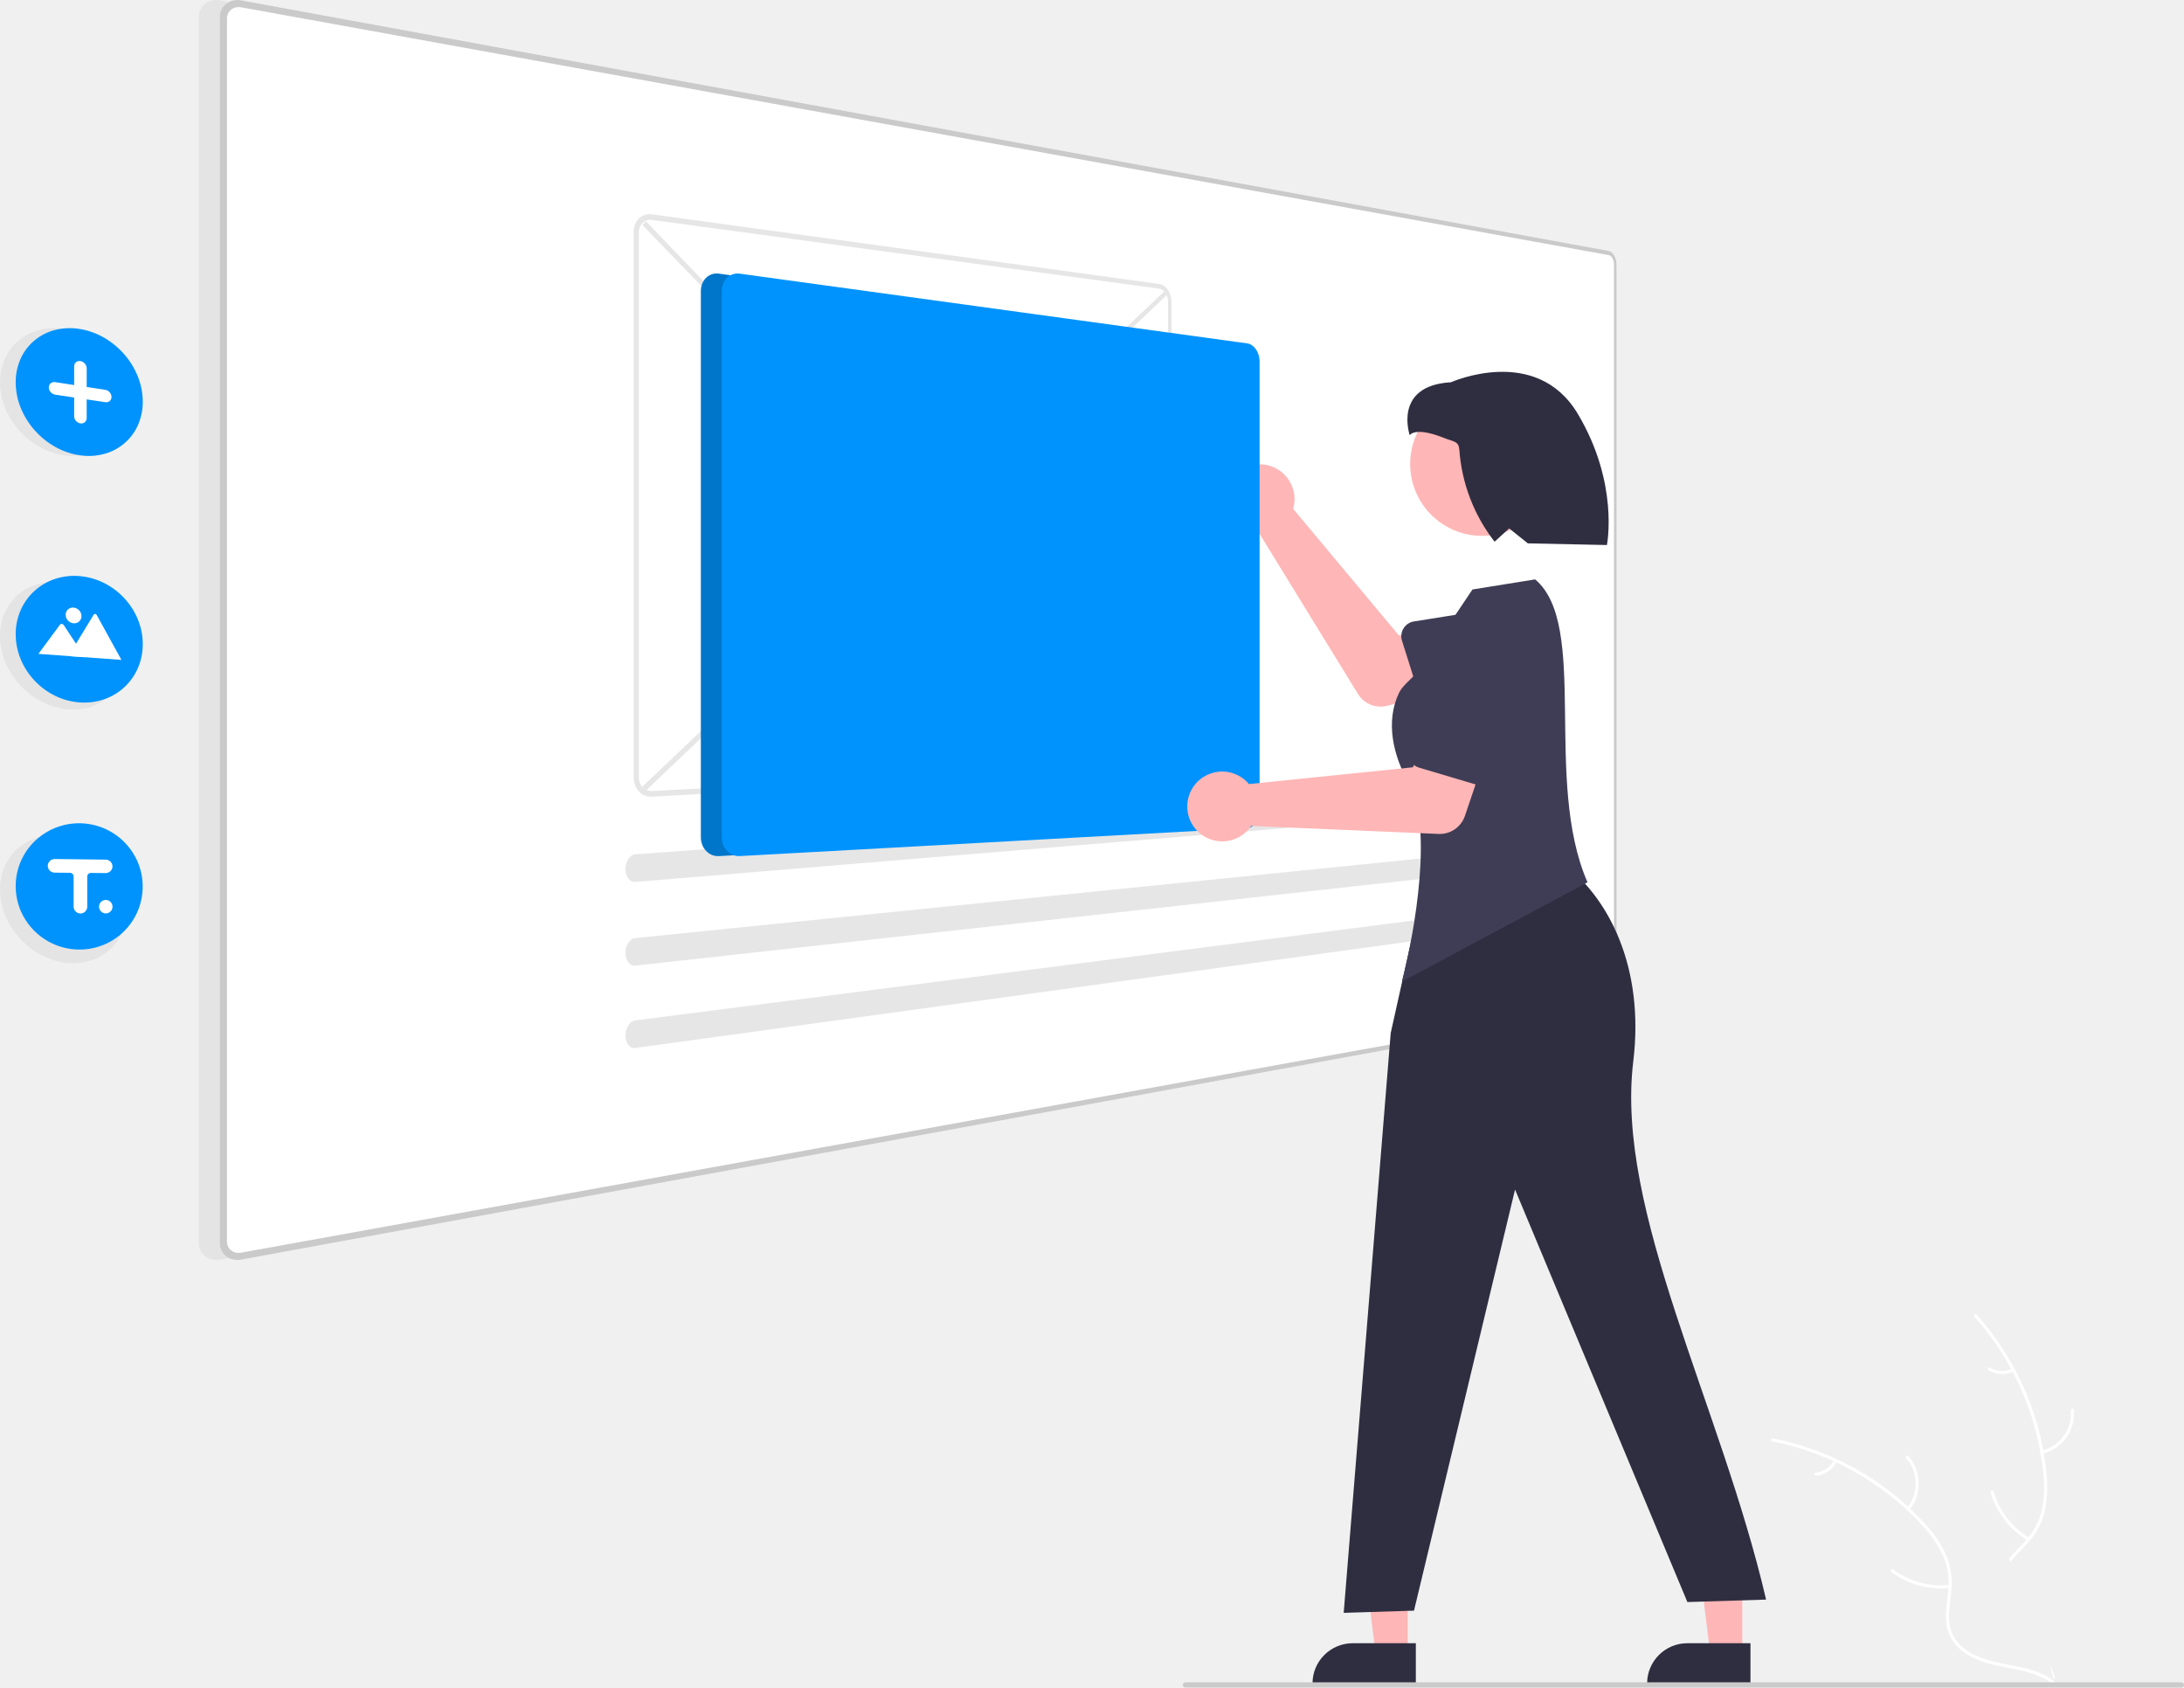
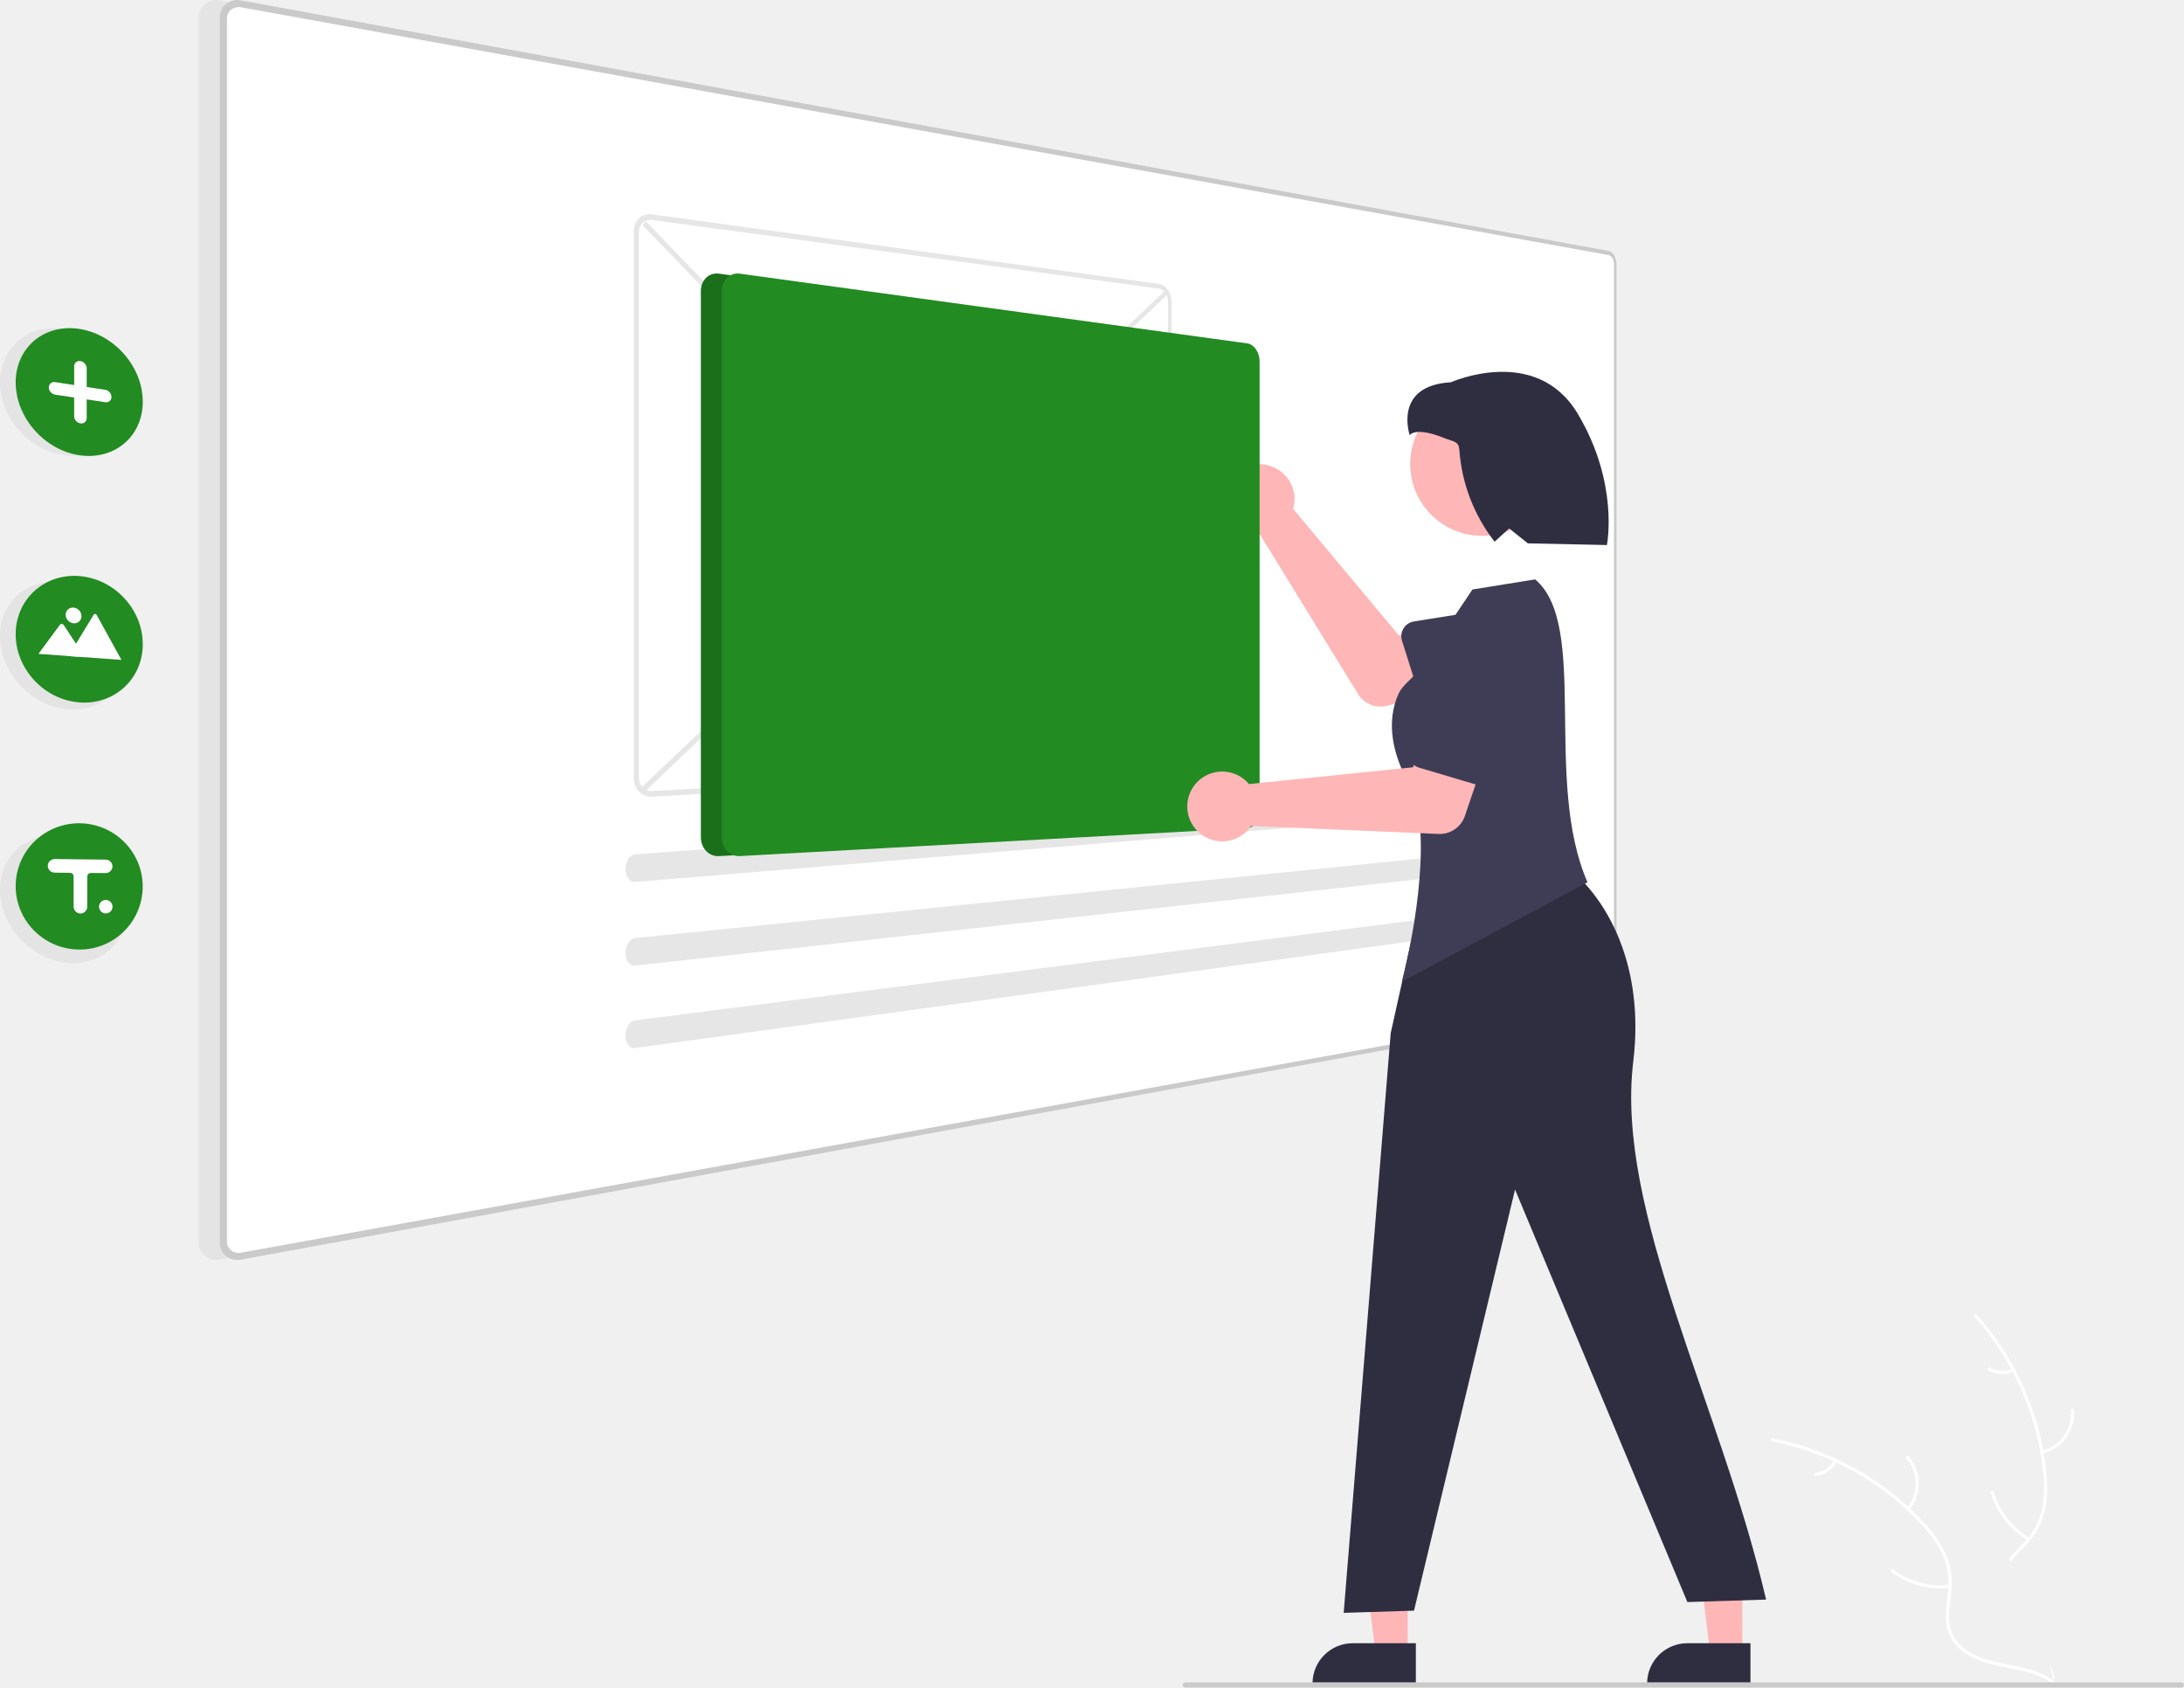
<svg xmlns="http://www.w3.org/2000/svg" data-name="Layer 1" width="835.459" height="645.47" viewBox="0 0 835.459 645.47">
  <path d="M983.112,692.03c-3.318-26.678-19.851-52.964-45.294-61.646a123.863,123.863,0,0,1-.006,85.04c-3.91,10.575-9.359,21.93-5.682,32.589,2.288,6.632,7.886,11.706,14.142,14.878,6.257,3.173,13.202,4.685,20.059,6.167l1.35,1.116C978.566,745.594,986.429,718.708,983.112,692.03Z" transform="translate(-182.2707 -127.2652)" fill="#f0f0f0" />
  <path d="M937.565,630.889a105.87,105.87,0,0,1,26.319,59.583,45.591,45.591,0,0,1-.519,14.275,26.149,26.149,0,0,1-6.503,12.128c-2.931,3.221-6.303,6.175-8.4,10.052a16.011,16.011,0,0,0-.782,13.071c1.852,5.311,5.501,9.64,9.218,13.749,4.126,4.563,8.484,9.236,10.238,15.285.213.733,1.337.36,1.125-.371-3.051-10.524-13.268-16.502-18.14-25.981-2.273-4.423-3.228-9.558-1.096-14.227,1.864-4.083,5.338-7.133,8.334-10.368a27.903,27.903,0,0,0,6.801-11.622,42.148,42.148,0,0,0,1.066-14.203,102.712,102.712,0,0,0-7.502-31.213,107.747,107.747,0,0,0-19.374-31.048c-.507-.567-1.287.325-.784.889Z" transform="translate(-182.2707 -127.2652)" fill="#fff" />
  <path d="M963.565,683.302a15.884,15.884,0,0,0,12.091-16.639c-.06-.76-1.244-.702-1.184.059a14.708,14.708,0,0,1-11.279,15.455c-.742.176-.366,1.3.371,1.125Z" transform="translate(-182.2707 -127.2652)" fill="#fff" />
  <path d="M958.563,715.438a30.615,30.615,0,0,1-13.671-17.632c-.215-.732-1.34-.36-1.125.371a31.844,31.844,0,0,0,14.264,18.319c.657.39,1.186-.671.533-1.058Z" transform="translate(-182.2707 -127.2652)" fill="#fff" />
  <path d="M951.984,650.792a8.991,8.991,0,0,1-8.52-.433c-.652-.398-1.18.663-.533,1.058a10.075,10.075,0,0,0,9.425.499.612.612,0,0,0,.377-.748.595.595,0,0,0-.748-.377Z" transform="translate(-182.2707 -127.2652)" fill="#fff" />
  <path d="M860.264,678.035c.4.26.8.52,1.2.79a118.407,118.407,0,0,1,15.14,11.82c.37.33.74.67,1.1,1.01a124.827,124.827,0,0,1,27.11,37.11,121.222,121.222,0,0,1,6.64,17.18c2.45,8.13,4.46,17.14,9.31,23.79a20.796,20.796,0,0,0,1.62,2h43.83c.1-.05.2-.09.3-.14l1.75.08c-.07-.31-.15-.63-.22-.94-.04-.18-.09-.36-.13-.54-.03-.12-.06-.24-.08-.35-.01-.04-.02-.08-.03-.11-.02-.11-.05-.21-.07-.31q-.66-2.685-1.36-5.37c0-.01,0-.01-.01-.02-3.59-13.63-8.35-27.08-15-39.38-.2-.37-.4-.75-.62-1.12a115.674,115.674,0,0,0-10.39-15.76,102.258,102.258,0,0,0-6.81-7.79,85.037,85.037,0,0,0-21.28-15.94c-15.72-8.3-33.92-11.48-50.72-6.41C861.114,677.765,860.694,677.895,860.264,678.035Z" transform="translate(-182.2707 -127.2652)" fill="#f0f0f0" />
  <path d="M860.362,678.591A105.87,105.87,0,0,1,917.25,710.319a45.591,45.591,0,0,1,8.181,11.71A26.149,26.149,0,0,1,927.54,735.629c-.401,4.336-1.314,8.725-.655,13.084a16.011,16.011,0,0,0,7.245,10.907c4.676,3.126,10.197,4.385,15.638,5.429,6.042,1.159,12.335,2.267,17.377,6.04.611.457,1.285-.517.675-.974-8.773-6.566-20.529-5.188-30.126-9.823-4.478-2.163-8.332-5.688-9.441-10.699-.97-4.382-.033-8.909.412-13.296a27.903,27.903,0,0,0-1.567-13.374,42.148,42.148,0,0,0-7.7-11.981,102.712,102.712,0,0,0-24.782-20.406,107.747,107.747,0,0,0-34.163-13.126c-.746-.148-.832,1.035-.091,1.182Z" transform="translate(-182.2707 -127.2652)" fill="#fff" />
  <path d="M912.678,704.786a15.884,15.884,0,0,0-.364-20.565c-.506-.57-1.416.189-.91.76a14.708,14.708,0,0,1,.299,19.13c-.486.587.491,1.259.974.675Z" transform="translate(-182.2707 -127.2652)" fill="#fff" />
  <path d="M928.033,733.457a30.615,30.615,0,0,1-21.531-5.847c-.613-.455-1.286.519-.675.974a31.844,31.844,0,0,0,22.418,6.039c.759-.084.543-1.25-.212-1.166Z" transform="translate(-182.2707 -127.2652)" fill="#fff" />
  <path d="M883.858,685.802a8.991,8.991,0,0,1-7.064,4.785c-.76.075-.543,1.24.212,1.166a10.075,10.075,0,0,0,7.826-5.276.612.612,0,0,0-.15-.824.595.595,0,0,0-.824.15Z" transform="translate(-182.2707 -127.2652)" fill="#fff" />
  <path id="a0650842-7e0d-4738-afc6-e49dd139c2fd-984" data-name="Path 1" d="M789.69,223.246l-523.083-95.836a8.036,8.036,0,0,0-3.22.038,6.641,6.641,0,0,0-2.642,1.234,6.214,6.214,0,0,0-1.788,2.227,6.938,6.938,0,0,0-.657,3.008v468.623a6.941,6.941,0,0,0,.655,3.009,6.214,6.214,0,0,0,1.786,2.228,6.641,6.641,0,0,0,2.641,1.236,8.034,8.034,0,0,0,3.22.04l523.088-95.837a2.475,2.475,0,0,0,1.163-.59,4.426,4.426,0,0,0,.947-1.2,6.729,6.729,0,0,0,.637-1.637,7.865,7.865,0,0,0,.234-1.9v-279.3a7.866,7.866,0,0,0-.233-1.905,6.736,6.736,0,0,0-.637-1.638,4.433,4.433,0,0,0-.947-1.2,2.479,2.479,0,0,0-1.163-.591Z" transform="translate(-182.2707 -127.2652)" fill="#e4e4e4" />
  <path id="ab230013-2870-4714-bfc2-3c974790ba7e-985" data-name="Path 1" d="M797.69,223.246l-523.083-95.836a8.036,8.036,0,0,0-3.22.038,6.641,6.641,0,0,0-2.642,1.234,6.214,6.214,0,0,0-1.788,2.227,6.938,6.938,0,0,0-.657,3.008v468.623a6.941,6.941,0,0,0,.655,3.009,6.214,6.214,0,0,0,1.786,2.228,6.641,6.641,0,0,0,2.641,1.236,8.034,8.034,0,0,0,3.22.04l523.088-95.837a2.475,2.475,0,0,0,1.163-.59,4.426,4.426,0,0,0,.947-1.2,6.729,6.729,0,0,0,.637-1.637,7.865,7.865,0,0,0,.234-1.9v-279.3a7.866,7.866,0,0,0-.233-1.905,6.736,6.736,0,0,0-.637-1.638,4.433,4.433,0,0,0-.947-1.2,2.479,2.479,0,0,0-1.163-.591Z" transform="translate(-182.2707 -127.2652)" fill="#fff" />
  <path id="efb73e9a-ed9f-4c58-9f24-e2c56f2a395b-986" data-name="Path 2" d="M797.69,223.246l-523.083-95.836a8.036,8.036,0,0,0-3.22.038,6.641,6.641,0,0,0-2.642,1.234,6.214,6.214,0,0,0-1.788,2.227,6.938,6.938,0,0,0-.657,3.008v468.623a6.941,6.941,0,0,0,.655,3.009,6.214,6.214,0,0,0,1.786,2.228,6.641,6.641,0,0,0,2.641,1.236,8.034,8.034,0,0,0,3.22.04l523.088-95.837a2.475,2.475,0,0,0,1.163-.59,4.426,4.426,0,0,0,.947-1.2,6.729,6.729,0,0,0,.637-1.637,7.865,7.865,0,0,0,.234-1.9v-279.3a7.866,7.866,0,0,0-.233-1.905,6.736,6.736,0,0,0-.637-1.638,4.433,4.433,0,0,0-.947-1.2,2.479,2.479,0,0,0-1.163-.591Zm1.99,284.812a5.247,5.247,0,0,1-.156,1.272,4.489,4.489,0,0,1-.425,1.093,2.95,2.95,0,0,1-.632.8,1.649,1.649,0,0,1-.775.392l-523.08,94.773a5.349,5.349,0,0,1-2.145-.03,4.426,4.426,0,0,1-1.757-.825,4.142,4.142,0,0,1-1.188-1.484,4.627,4.627,0,0,1-.436-2v-467.634a4.629,4.629,0,0,1,.435-2,4.143,4.143,0,0,1,1.187-1.486,4.423,4.423,0,0,1,1.756-.826,5.35,5.35,0,0,1,2.145-.031l523.083,94.776a1.648,1.648,0,0,1,.775.392,2.95,2.95,0,0,1,.632.8,4.491,4.491,0,0,1,.426,1.092,5.244,5.244,0,0,1,.156,1.272v279.653Z" transform="translate(-182.2707 -127.2652)" fill="#cacaca" />
  <path id="f96011ca-2547-471d-b877-843add24502e-987" data-name="Path 3" d="M182.271,273.534a21.866,21.866,0,0,1,1.981-9.268,19.536,19.536,0,0,1,5.372-6.926,20.088,20.088,0,0,1,7.887-3.913,23.237,23.237,0,0,1,9.529-.287,27.514,27.514,0,0,1,9.389,3.485,30.257,30.257,0,0,1,7.565,6.386,29.632,29.632,0,0,1,5.05,8.378,26.08,26.08,0,0,1,1.842,9.518,21.937,21.937,0,0,1-1.842,8.96,19.59,19.59,0,0,1-5.05,6.846,19.937,19.937,0,0,1-7.565,4.092,22.86,22.86,0,0,1-9.389.638h0a27.188,27.188,0,0,1-9.524-3.184,30.185,30.185,0,0,1-7.884-6.305,29.778,29.778,0,0,1-5.373-8.553A26.191,26.191,0,0,1,182.271,273.534Z" transform="translate(-182.2707 -127.2652)" fill="#e4e4e4" />
  <path id="e2afd39c-bfa9-4aab-9b72-f2692ed67225-988" data-name="Path 3" d="M182.271,370.534a21.866,21.866,0,0,1,1.981-9.268,19.536,19.536,0,0,1,5.372-6.926,20.088,20.088,0,0,1,7.887-3.913,23.237,23.237,0,0,1,9.529-.287,27.514,27.514,0,0,1,9.389,3.485,30.257,30.257,0,0,1,7.565,6.386,29.632,29.632,0,0,1,5.05,8.378,26.08,26.08,0,0,1,1.842,9.518,21.937,21.937,0,0,1-1.842,8.96,19.59,19.59,0,0,1-5.05,6.846,19.937,19.937,0,0,1-7.565,4.092,22.86,22.86,0,0,1-9.389.638h0a27.188,27.188,0,0,1-9.524-3.184,30.185,30.185,0,0,1-7.884-6.305,29.778,29.778,0,0,1-5.373-8.553A26.191,26.191,0,0,1,182.271,370.534Z" transform="translate(-182.2707 -127.2652)" fill="#e4e4e4" />
  <path id="a7f5fcd6-9ca6-43fc-9a19-c5543edb3dc0-989" data-name="Path 3" d="M182.271,467.534a21.866,21.866,0,0,1,1.981-9.268,19.536,19.536,0,0,1,5.372-6.926,20.088,20.088,0,0,1,7.887-3.913,23.237,23.237,0,0,1,9.529-.287,27.514,27.514,0,0,1,9.389,3.485,30.257,30.257,0,0,1,7.565,6.386,29.632,29.632,0,0,1,5.05,8.378,26.08,26.08,0,0,1,1.842,9.518,21.937,21.937,0,0,1-1.842,8.96,19.59,19.59,0,0,1-5.05,6.846,19.937,19.937,0,0,1-7.565,4.092,22.86,22.86,0,0,1-9.389.638h0a27.188,27.188,0,0,1-9.524-3.184,30.185,30.185,0,0,1-7.884-6.305,29.778,29.778,0,0,1-5.373-8.553A26.191,26.191,0,0,1,182.271,467.534Z" transform="translate(-182.2707 -127.2652)" fill="#e4e4e4" />
-   <path id="bf82177c-c5c5-4721-a492-d21e500fa887-990" data-name="Path 3" d="M188.271,273.534a21.866,21.866,0,0,1,1.981-9.268,19.536,19.536,0,0,1,5.372-6.926,20.088,20.088,0,0,1,7.887-3.913,23.237,23.237,0,0,1,9.529-.287,27.514,27.514,0,0,1,9.389,3.485,30.257,30.257,0,0,1,7.565,6.386,29.632,29.632,0,0,1,5.05,8.378,26.08,26.08,0,0,1,1.842,9.518,21.937,21.937,0,0,1-1.842,8.96,19.59,19.59,0,0,1-5.05,6.846,19.937,19.937,0,0,1-7.565,4.092,22.86,22.86,0,0,1-9.389.638h0a27.188,27.188,0,0,1-9.524-3.184,30.185,30.185,0,0,1-7.884-6.305,29.778,29.778,0,0,1-5.373-8.553A26.191,26.191,0,0,1,188.271,273.534Z" transform="translate(-182.2707 -127.2652)" fill="#0093fd" />
-   <path id="fe313e0a-2048-439a-a54e-0e20ebfa32da-991" data-name="Path 4" d="M188.271,369.873a22.865,22.865,0,0,1,1.981-9.418,21.7,21.7,0,0,1,5.372-7.32,21.994,21.994,0,0,1,7.887-4.5,23.587,23.587,0,0,1,9.529-.991,25.758,25.758,0,0,1,9.389,2.791,27.178,27.178,0,0,1,7.565,5.827,26.864,26.864,0,0,1,5.05,8,25.028,25.028,0,0,1,1.841,9.393,22.9,22.9,0,0,1-1.842,9.1,21.766,21.766,0,0,1-12.615,11.87,23.394,23.394,0,0,1-9.389,1.331h0a25.609,25.609,0,0,1-9.524-2.48,27.214,27.214,0,0,1-13.255-13.885A25.1,25.1,0,0,1,188.271,369.873Z" transform="translate(-182.2707 -127.2652)" fill="#0093fd" />
-   <path id="bd4ad8d1-9beb-4dfd-9043-04087d822fa4-992" data-name="Path 5" d="M188.271,466.212a23.912,23.912,0,0,1,7.353-17.281,24.417,24.417,0,0,1,39.415,8.223,24.109,24.109,0,0,1-21.999,33.304h0a24.465,24.465,0,0,1-22.78-14.675A24.029,24.029,0,0,1,188.271,466.212Z" transform="translate(-182.2707 -127.2652)" fill="#0093fd" />
+   <path id="bf82177c-c5c5-4721-a492-d21e500fa887-990" data-name="Path 3" d="M188.271,273.534a21.866,21.866,0,0,1,1.981-9.268,19.536,19.536,0,0,1,5.372-6.926,20.088,20.088,0,0,1,7.887-3.913,23.237,23.237,0,0,1,9.529-.287,27.514,27.514,0,0,1,9.389,3.485,30.257,30.257,0,0,1,7.565,6.386,29.632,29.632,0,0,1,5.05,8.378,26.08,26.08,0,0,1,1.842,9.518,21.937,21.937,0,0,1-1.842,8.96,19.59,19.59,0,0,1-5.05,6.846,19.937,19.937,0,0,1-7.565,4.092,22.86,22.86,0,0,1-9.389.638h0a27.188,27.188,0,0,1-9.524-3.184,30.185,30.185,0,0,1-7.884-6.305,29.778,29.778,0,0,1-5.373-8.553A26.191,26.191,0,0,1,188.271,273.534Z" transform="translate(-182.2707 -127.2652)" fill="forestgreen" />
+   <path id="fe313e0a-2048-439a-a54e-0e20ebfa32da-991" data-name="Path 4" d="M188.271,369.873a22.865,22.865,0,0,1,1.981-9.418,21.7,21.7,0,0,1,5.372-7.32,21.994,21.994,0,0,1,7.887-4.5,23.587,23.587,0,0,1,9.529-.991,25.758,25.758,0,0,1,9.389,2.791,27.178,27.178,0,0,1,7.565,5.827,26.864,26.864,0,0,1,5.05,8,25.028,25.028,0,0,1,1.841,9.393,22.9,22.9,0,0,1-1.842,9.1,21.766,21.766,0,0,1-12.615,11.87,23.394,23.394,0,0,1-9.389,1.331h0a25.609,25.609,0,0,1-9.524-2.48,27.214,27.214,0,0,1-13.255-13.885A25.1,25.1,0,0,1,188.271,369.873Z" transform="translate(-182.2707 -127.2652)" fill="forestgreen" />
+   <path id="bd4ad8d1-9beb-4dfd-9043-04087d822fa4-992" data-name="Path 5" d="M188.271,466.212a23.912,23.912,0,0,1,7.353-17.281,24.417,24.417,0,0,1,39.415,8.223,24.109,24.109,0,0,1-21.999,33.304h0a24.465,24.465,0,0,1-22.78-14.675A24.029,24.029,0,0,1,188.271,466.212Z" transform="translate(-182.2707 -127.2652)" fill="forestgreen" />
  <path id="a8cdce74-e5d0-4904-9e42-fa7998d61cd8-993" data-name="Path 6" d="M203.38,273.424l7.262,1.116v-7.16a2.154,2.154,0,0,1,.186-.9,1.91,1.91,0,0,1,.513-.678,1.955,1.955,0,0,1,.762-.391,2.269,2.269,0,0,1,.933-.04,2.713,2.713,0,0,1,.933.334,3.01,3.01,0,0,1,.762.63,2.959,2.959,0,0,1,.515.837,2.59,2.59,0,0,1,.191.955v7.15l7.124,1.093a2.641,2.641,0,0,1,.918.327,2.947,2.947,0,0,1,1.254,1.448,2.573,2.573,0,0,1,.185.947,2.16,2.16,0,0,1-.185.891,1.917,1.917,0,0,1-.5.674,1.941,1.941,0,0,1-.749.394,2.221,2.221,0,0,1-.918.048l-7.134-1.067v7.134a2.17,2.17,0,0,1-.188.9,1.95,1.95,0,0,1-.512.683,1.99,1.99,0,0,1-.76.4,2.274,2.274,0,0,1-.932.054,2.676,2.676,0,0,1-.934-.32,2.947,2.947,0,0,1-.763-.62,2.9,2.9,0,0,1-.515-.832,2.566,2.566,0,0,1-.186-.957v-7.16l-7.262-1.09a2.75,2.75,0,0,1-.948-.331,3.023,3.023,0,0,1-.775-.631,2.95,2.95,0,0,1-.523-.838,2.58,2.58,0,0,1-.192-.967,2.16,2.16,0,0,1,.192-.907,1.941,1.941,0,0,1,.523-.684,2.005,2.005,0,0,1,.775-.4A2.325,2.325,0,0,1,203.38,273.424Z" transform="translate(-182.2707 -127.2652)" fill="#fff" />
  <path id="b7a04d04-cd1f-49a6-9e27-762621fbfe12-994" data-name="Path 7" d="M208.477,378.198l20.166,1.462h.074l-9.457-17.17a.756.756,0,0,0-.245-.268.736.736,0,0,0-.161-.081.7.7,0,0,0-.177-.039.652.652,0,0,0-.176.008.614.614,0,0,0-.161.054.589.589,0,0,0-.245.227l-6.435,10.578-.31.509Z" transform="translate(-182.2707 -127.2652)" fill="#fff" />
  <path id="aee7be29-824b-4068-b60b-6c8751f56236-995" data-name="Path 8" d="M196.968,377.363l17.792,1.29-3.41-5.176-.246-.374-4.472-6.789a1.021,1.021,0,0,0-.291-.262,1.001,1.001,0,0,0-.173-.082.963.963,0,0,0-.192-.047.917.917,0,0,0-.191-.007.876.876,0,0,0-.183.032.83.83,0,0,0-.169.07.806.806,0,0,0-.15.106l-.015.018-.019.018-.015.019-.015.019Z" transform="translate(-182.2707 -127.2652)" fill="#fff" />
  <path id="ba3c0334-c882-4ee2-a1c6-8432d6f0f237-996" data-name="Ellipse 1" d="M210.423,359.664a3.219,3.219,0,0,1,1.177.336,3.415,3.415,0,0,1,.959.725,3.373,3.373,0,0,1,.646,1.008,3.119,3.119,0,0,1,.237,1.186,2.827,2.827,0,0,1-.237,1.146,2.671,2.671,0,0,1-.646.9,2.708,2.708,0,0,1-.959.563,2.92,2.92,0,0,1-1.177.139,3.216,3.216,0,0,1-1.179-.333,3.414,3.414,0,0,1-.964-.724,3.374,3.374,0,0,1-.651-1.01,3.12,3.12,0,0,1-.239-1.192,2.827,2.827,0,0,1,.239-1.15,2.671,2.671,0,0,1,.651-.9,2.71,2.71,0,0,1,.964-.558A2.924,2.924,0,0,1,210.423,359.664Z" transform="translate(-182.2707 -127.2652)" fill="#fff" />
  <path id="a6488acd-751d-43fe-95e8-3811e87b97c8-997" data-name="Rectangle 2" d="M428.034,428.109l199.68-189.457.856,1.5-199.288,189.56Z" transform="translate(-182.2707 -127.2652)" fill="#e6e6e6" />
  <path id="f4872601-d834-4ac9-b8ed-95180004a4aa-998" data-name="Rectangle 3" d="M428.066,213.376l1.252-1.5,199.234,206.825-.859,1.425Z" transform="translate(-182.2707 -127.2652)" fill="#e6e6e6" />
  <path id="fd144007-5a21-49cb-9314-d281c54acffb-999" data-name="Path 9" d="M625.694,235.886l-194.1-26.666a5.967,5.967,0,0,0-2.675.228,5.75,5.75,0,0,0-2.193,1.324,6.393,6.393,0,0,0-1.485,2.2,7.6,7.6,0,0,0-.547,2.878v208.94a7.948,7.948,0,0,0,.547,2.92,7.15,7.15,0,0,0,1.484,2.328,6.423,6.423,0,0,0,2.193,1.5,6.153,6.153,0,0,0,2.675.448l194.101-10.69a3.936,3.936,0,0,0,1.845-.6,5.323,5.323,0,0,0,1.5-1.421,7.089,7.089,0,0,0,1.01-2.037,8.192,8.192,0,0,0,.371-2.446v-172.02a8.5,8.5,0,0,0-.371-2.477,7.807,7.807,0,0,0-1.01-2.12,6.016,6.016,0,0,0-1.5-1.545A4.253,4.253,0,0,0,625.694,235.886Zm-194.1,193.95a4.394,4.394,0,0,1-1.909-.324,4.589,4.589,0,0,1-1.564-1.074,5.109,5.109,0,0,1-1.058-1.666,5.679,5.679,0,0,1-.39-2.083v-208.58a5.431,5.431,0,0,1,.39-2.051,4.569,4.569,0,0,1,1.058-1.574,4.108,4.108,0,0,1,1.564-.945,4.259,4.259,0,0,1,1.909-.167l194.1,26.305a3.035,3.035,0,0,1,1.319.532,4.294,4.294,0,0,1,1.074,1.1,5.575,5.575,0,0,1,.723,1.515,6.07,6.07,0,0,1,.266,1.771v172.267a5.854,5.854,0,0,1-.266,1.75,5.063,5.063,0,0,1-.723,1.456,3.8,3.8,0,0,1-1.074,1.014,2.809,2.809,0,0,1-1.319.423Z" transform="translate(-182.2707 -127.2652)" fill="#e6e6e6" />
  <g id="b5e30cc8-5ae1-449e-85b5-4004b80a7a56" data-name="b12ed9b2-cc32-4c4f-a9d5-2d1deb4d0e3e">
    <path id="a649d73e-ec59-4c3e-8cce-1f940f947e89-1000" data-name="Path 14" d="M425.164,454.051a2.96,2.96,0,0,0-1.427.554,4.493,4.493,0,0,0-1.158,1.251,6.417,6.417,0,0,0-.772,1.758,7.545,7.545,0,0,0-.267,2.082,7.013,7.013,0,0,0,.3,1.987,5.277,5.277,0,0,0,.78,1.58,3.515,3.515,0,0,0,1.147,1.023,2.6,2.6,0,0,0,1.4.315l339.804-28.137a1.164,1.164,0,0,0,.718-.329,2.717,2.717,0,0,0,.59-.828,5.284,5.284,0,0,0,.4-1.2,7.289,7.289,0,0,0,.156-1.458,7.068,7.068,0,0,0-.132-1.445,4.807,4.807,0,0,0-.384-1.169,2.339,2.339,0,0,0-.574-.779,1.046,1.046,0,0,0-.714-.264h-.06Z" transform="translate(-182.2707 -127.2652)" fill="#e6e6e6" />
  </g>
  <g id="a3d56c43-6c72-48a5-a1aa-00d4337a9f01" data-name="e10bb4bc-6df1-41b6-ac46-84090840b498">
    <path id="fcd1be7c-dd66-4ef0-bebb-a6cb75017f49-1001" data-name="Path 15" d="M425.164,486.071a3.043,3.043,0,0,0-1.427.593,4.679,4.679,0,0,0-1.158,1.278,6.612,6.612,0,0,0-.772,1.779,7.623,7.623,0,0,0-.267,2.095,6.927,6.927,0,0,0,.3,1.979,5.107,5.107,0,0,0,.78,1.559,3.376,3.376,0,0,0,1.145.991,2.556,2.556,0,0,0,1.4.277l339.806-37.486a1.2,1.2,0,0,0,.718-.349,2.824,2.824,0,0,0,.59-.845,5.418,5.418,0,0,0,.4-1.216,7.352,7.352,0,0,0,.156-1.463,7.015,7.015,0,0,0-.132-1.442,4.692,4.692,0,0,0-.384-1.158,2.249,2.249,0,0,0-.577-.76,1.021,1.021,0,0,0-.714-.245h-.06Z" transform="translate(-182.2707 -127.2652)" fill="#e6e6e6" />
  </g>
  <g id="b86b841b-6efa-4245-8922-ec58e5370162" data-name="e3c0a870-6a35-4470-a43f-0902a465f5fb">
    <path id="f8e452a4-70d1-4eed-9ead-ca836e74dca4-1002" data-name="Path 16" d="M425.164,517.573a3.132,3.132,0,0,0-1.427.632,4.868,4.868,0,0,0-1.158,1.31,6.81,6.81,0,0,0-.772,1.8,7.701,7.701,0,0,0-.267,2.101,6.843,6.843,0,0,0,.3,1.97,4.944,4.944,0,0,0,.78,1.538,3.246,3.246,0,0,0,1.145.96,2.519,2.519,0,0,0,1.4.239l339.806-46.683a1.238,1.238,0,0,0,.718-.368,2.934,2.934,0,0,0,.59-.861,5.548,5.548,0,0,0,.4-1.227,7.415,7.415,0,0,0,.156-1.467,6.961,6.961,0,0,0-.132-1.438,4.578,4.578,0,0,0-.384-1.148,2.163,2.163,0,0,0-.577-.744 1.0 1,0,0,0-.714-.226h-.06Z" transform="translate(-182.2707 -127.2652)" fill="#e6e6e6" />
  </g>
  <path id="fb3cf623-4c27-484d-8f36-79433da26778-1003" data-name="Path 17" d="M222.734,456.066l-19.398-.232a2.761,2.761,0,0,0-.954.135,2.726,2.726,0,0,0-.823.437,2.681,2.681,0,0,0-.624.687,2.653,2.653,0,0,0-.355.883,2.579,2.579,0,0,0,.057,1.124,2.615,2.615,0,0,0,.21.527,2.659,2.659,0,0,0,.743.873,2.694,2.694,0,0,0,1.605.547l5.834.053a1.413,1.413,0,0,1,1.29.857,1.379,1.379,0,0,1,.11.541v11.444a2.665,2.665,0,0,0,.594,1.739,2.692,2.692,0,0,0,1.579.95,2.613,2.613,0,0,0,2.8-1.472,2.581,2.581,0,0,0,.242-1.089v-11.54a1.371,1.371,0,0,1,1.372-1.37l.013 0,5.573.044a2.629,2.629,0,0,0,2.663-2.113,2.601,2.601,0,0,0-2.531-3.025Z" transform="translate(-182.2707 -127.2652)" fill="#fff" />
  <path id="a62d2508-f0bf-44ee-9014-84ffc49b2c41-1004" data-name="Ellipse 2" d="M222.735,471.484a2.575,2.575,0,1,1-2.371,1.573A2.567,2.567,0,0,1,222.735,471.484Z" transform="translate(-182.2707 -127.2652)" fill="#fff" />
  <path d="M677.383,319.825a13.389,13.389,0,0,1-.433,2.063l40.436,48.416,15.102-2.602,6.906,22.278-26.287,7.205a10.176,10.176,0,0,1-11.359-4.485l-37.581-61.139a13.352,13.352,0,1,1,13.216-11.736Z" transform="translate(-182.2707 -127.2652)" fill="#ffb6b6" />
  <path d="M719.176,367.605a5.718,5.718,0,0,1,3.966-2.643l28.369-4.524a15.896,15.896,0,0,1,9.65,30.292L735.241,403.332a5.724,5.724,0,0,1-7.961-3.426l-8.694-27.57A5.717,5.717,0,0,1,719.176,367.605Z" transform="translate(-182.2707 -127.2652)" fill="#3f3d56" />
  <polygon points="538.487 632.518 526.227 632.518 520.395 585.23 538.489 585.231 538.487 632.518" fill="#ffb6b6" />
  <path d="M723.884,771.668l-39.531-.001v-.5a15.387,15.387,0,0,1,15.386-15.386h.001l24.144.001Z" transform="translate(-182.2707 -127.2652)" fill="#2f2e41" />
  <polygon points="666.487 632.518 654.227 632.518 648.395 585.23 666.489 585.231 666.487 632.518" fill="#ffb6b6" />
  <path d="M851.884,771.668l-39.531-.001v-.5a15.387,15.387,0,0,1,15.386-15.386h.001l24.144.001Z" transform="translate(-182.2707 -127.2652)" fill="#2f2e41" />
  <path d="M725.544,471.735l53.125-15.352c19.353,13.727,32.715,41.24,28.388,76.839-6.974,57.368,33.399,131.13,50.811,205.869L827.76,740.037,761.831,582.257,723.178,743.322l-26.896.845,17.986-221.769Z" transform="translate(-182.2707 -127.2652)" fill="#2f2e41" />
  <circle cx="566.93" cy="177.474" r="27.482" fill="#ffb6b6" />
  <path d="M721.238,426.942c-6.074-10.663-9.076-23.613-3.789-34.687,1.331-2.788,4.961-5.424,6.861-7.861l21.234-31.659,23.976-3.857c20.749,17.402,3.024,76.857,20.024,115.857l-71,38C723.619,483.353,730.469,443.146,721.238,426.942Z" transform="translate(-182.2707 -127.2652)" fill="#3f3d56" />
  <path d="M721.544,293.735s1.861-3.447,13,1c3.899,1.556,5.727,1.199,5.98,4.585a64.621,64.621,0,0,0,13.396,35.034l.085.109,5.569-5.082,7.161,5.717,30.234.635s4.774-23.505-11.139-50.186-48.533-12.07-48.533-12.07C715.02,274.749,721.544,293.735,721.544,293.735Z" transform="translate(-182.2707 -127.2652)" fill="#2f2e41" />
-   <path id="e3bc2865-e5cc-42bd-b905-26cd15d9eaa8-1005" data-name="Path 9" d="M651.385,258.607l-194.1-26.666a5.967,5.967,0,0,0-2.675.228,5.75,5.75,0,0,0-2.193,1.324,6.393,6.393,0,0,0-1.485,2.2,7.6,7.6,0,0,0-.547,2.878v208.94a7.948,7.948,0,0,0,.547,2.92,7.15,7.15,0,0,0,1.484,2.328,6.423,6.423,0,0,0,2.193,1.5,6.153,6.153,0,0,0,2.675.448l194.101-10.69a3.936,3.936,0,0,0,1.845-.6,5.323,5.323,0,0,0,1.5-1.421,7.089,7.089,0,0,0,1.01-2.037,8.192,8.192,0,0,0,.371-2.446v-172.02a8.5,8.5,0,0,0-.371-2.477,7.807,7.807,0,0,0-1.01-2.12,6.016,6.016,0,0,0-1.5-1.545A4.253,4.253,0,0,0,651.385,258.607Z" transform="translate(-182.2707 -127.2652)" fill="#0093fd" />
+   <path id="e3bc2865-e5cc-42bd-b905-26cd15d9eaa8-1005" data-name="Path 9" d="M651.385,258.607l-194.1-26.666a5.967,5.967,0,0,0-2.675.228,5.75,5.75,0,0,0-2.193,1.324,6.393,6.393,0,0,0-1.485,2.2,7.6,7.6,0,0,0-.547,2.878v208.94a7.948,7.948,0,0,0,.547,2.92,7.15,7.15,0,0,0,1.484,2.328,6.423,6.423,0,0,0,2.193,1.5,6.153,6.153,0,0,0,2.675.448l194.101-10.69a3.936,3.936,0,0,0,1.845-.6,5.323,5.323,0,0,0,1.5-1.421,7.089,7.089,0,0,0,1.01-2.037,8.192,8.192,0,0,0,.371-2.446v-172.02a8.5,8.5,0,0,0-.371-2.477,7.807,7.807,0,0,0-1.01-2.12,6.016,6.016,0,0,0-1.5-1.545A4.253,4.253,0,0,0,651.385,258.607Z" transform="translate(-182.2707 -127.2652)" fill="forestgreen" />
  <path id="b68ff6b4-7e21-4c16-926b-abc7c0c87ae6-1006" data-name="Path 9" d="M651.385,258.607l-194.1-26.666a5.967,5.967,0,0,0-2.675.228,5.75,5.75,0,0,0-2.193,1.324,6.393,6.393,0,0,0-1.485,2.2,7.6,7.6,0,0,0-.547,2.878v208.94a7.948,7.948,0,0,0,.547,2.92,7.15,7.15,0,0,0,1.484,2.328,6.423,6.423,0,0,0,2.193,1.5,6.153,6.153,0,0,0,2.675.448l194.101-10.69a3.936,3.936,0,0,0,1.845-.6,5.323,5.323,0,0,0,1.5-1.421,7.089,7.089,0,0,0,1.01-2.037,8.192,8.192,0,0,0,.371-2.446v-172.02a8.5,8.5,0,0,0-.371-2.477,7.807,7.807,0,0,0-1.01-2.12,6.016,6.016,0,0,0-1.5-1.545A4.253,4.253,0,0,0,651.385,258.607Z" transform="translate(-182.2707 -127.2652)" opacity="0.2" />
-   <path id="b6d259d0-7a66-4dd7-a2f5-b1dbe4f4dee1-1007" data-name="Path 9" d="M659.385,258.607l-194.1-26.666a5.967,5.967,0,0,0-2.675.228,5.75,5.75,0,0,0-2.193,1.324,6.393,6.393,0,0,0-1.485,2.2,7.6,7.6,0,0,0-.547,2.878v208.94a7.948,7.948,0,0,0,.547,2.92,7.15,7.15,0,0,0,1.484,2.328,6.423,6.423,0,0,0,2.193,1.5,6.153,6.153,0,0,0,2.675.448l194.101-10.69a3.936,3.936,0,0,0,1.845-.6,5.323,5.323,0,0,0,1.5-1.421,7.089,7.089,0,0,0,1.01-2.037,8.192,8.192,0,0,0,.371-2.446v-172.02a8.5,8.5,0,0,0-.371-2.477,7.807,7.807,0,0,0-1.01-2.12,6.016,6.016,0,0,0-1.5-1.545A4.253,4.253,0,0,0,659.385,258.607Z" transform="translate(-182.2707 -127.2652)" fill="#0093fd" />
+   <path id="b6d259d0-7a66-4dd7-a2f5-b1dbe4f4dee1-1007" data-name="Path 9" d="M659.385,258.607l-194.1-26.666a5.967,5.967,0,0,0-2.675.228,5.75,5.75,0,0,0-2.193,1.324,6.393,6.393,0,0,0-1.485,2.2,7.6,7.6,0,0,0-.547,2.878v208.94a7.948,7.948,0,0,0,.547,2.92,7.15,7.15,0,0,0,1.484,2.328,6.423,6.423,0,0,0,2.193,1.5,6.153,6.153,0,0,0,2.675.448l194.101-10.69a3.936,3.936,0,0,0,1.845-.6,5.323,5.323,0,0,0,1.5-1.421,7.089,7.089,0,0,0,1.01-2.037,8.192,8.192,0,0,0,.371-2.446v-172.02a8.5,8.5,0,0,0-.371-2.477,7.807,7.807,0,0,0-1.01-2.12,6.016,6.016,0,0,0-1.5-1.545A4.253,4.253,0,0,0,659.385,258.607Z" transform="translate(-182.2707 -127.2652)" fill="forestgreen" />
  <path d="M658.552,425.648a13.389,13.389,0,0,1,1.468,1.514l62.753-6.415,6.295-13.972,22.328,6.745-8.741,25.817a10.176,10.176,0,0,1-10.074,6.903l-71.7-3.072a13.352,13.352,0,1,1-2.329-17.521Z" transform="translate(-182.2707 -127.2652)" fill="#ffb6b6" />
  <path d="M721.538,417.753a5.718,5.718,0,0,1,.029-4.766l12.128-26.042a15.896,15.896,0,0,1,30.505,8.956l-4.063,28.533a5.724,5.724,0,0,1-7.295,4.68l-27.714-8.225A5.717,5.717,0,0,1,721.538,417.753Z" transform="translate(-182.2707 -127.2652)" fill="#3f3d56" />
  <path d="M1016.729,772.735h-381a1,1,0,0,1,0-2h381a1,1,0,0,1,0,2Z" transform="translate(-182.2707 -127.2652)" fill="#cacaca" />
</svg>
